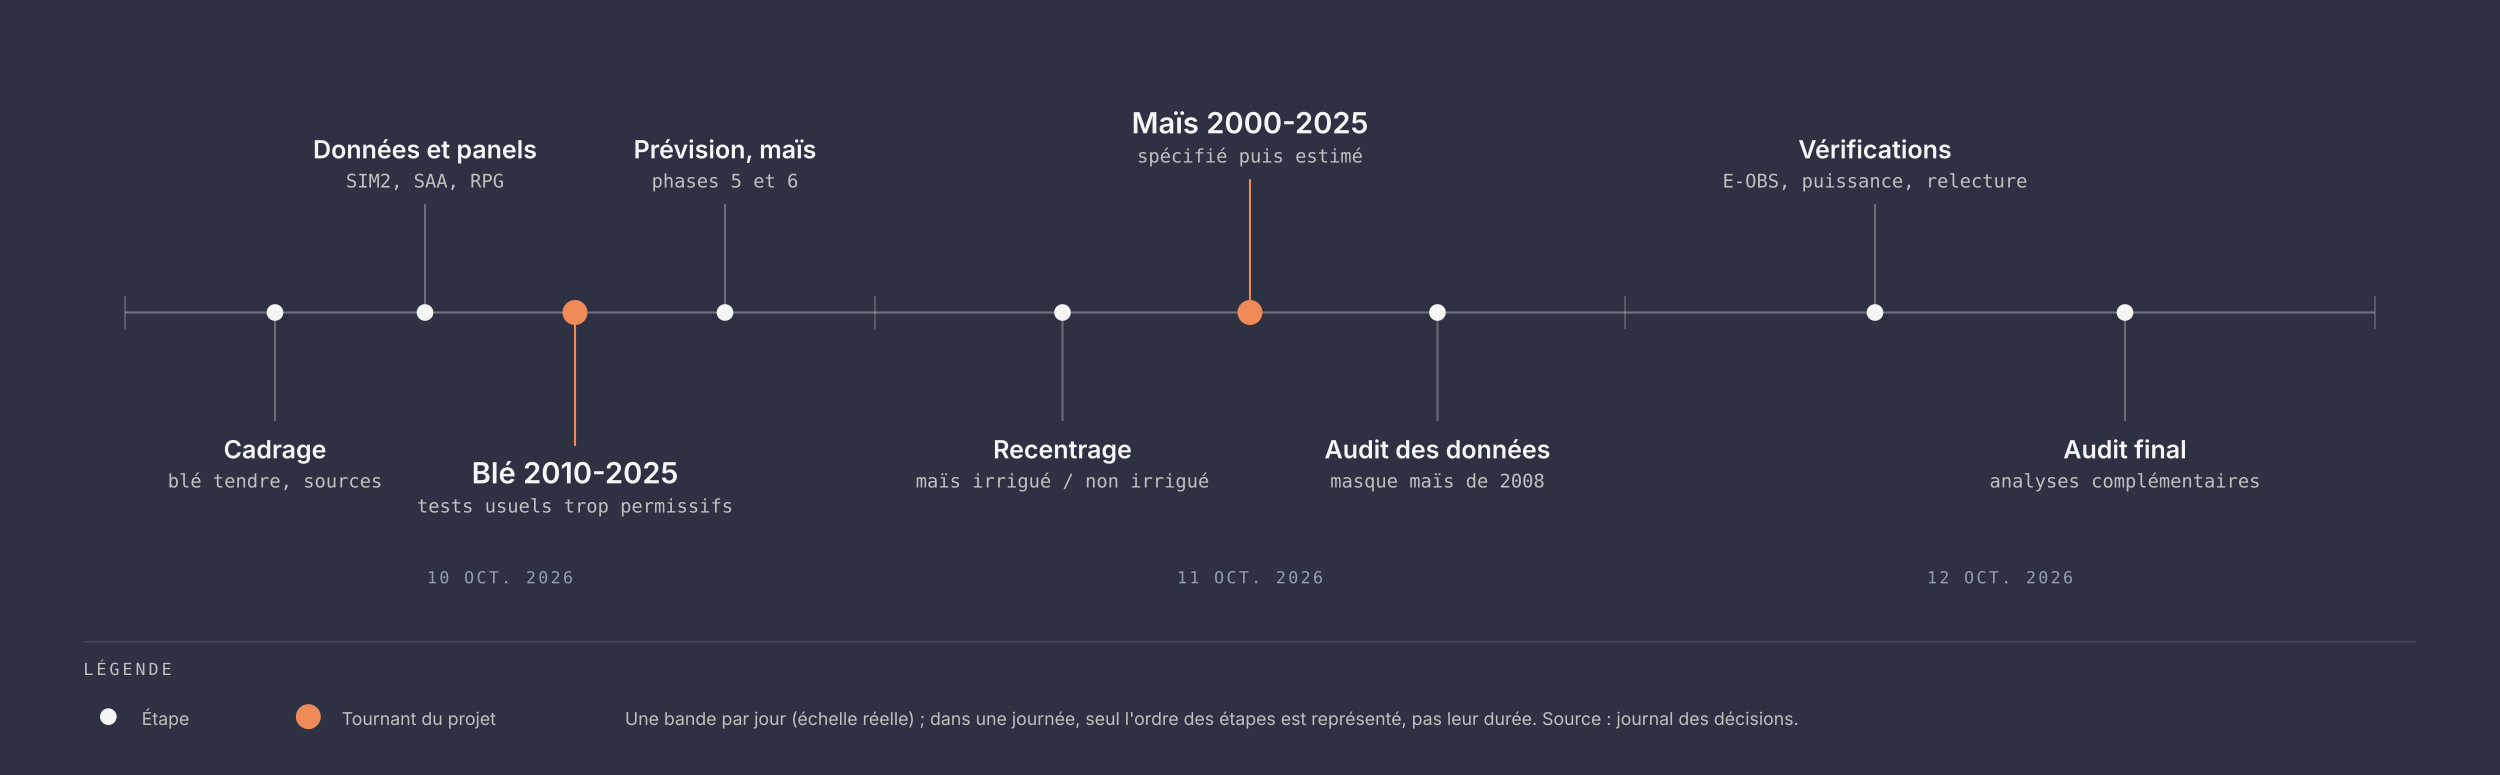
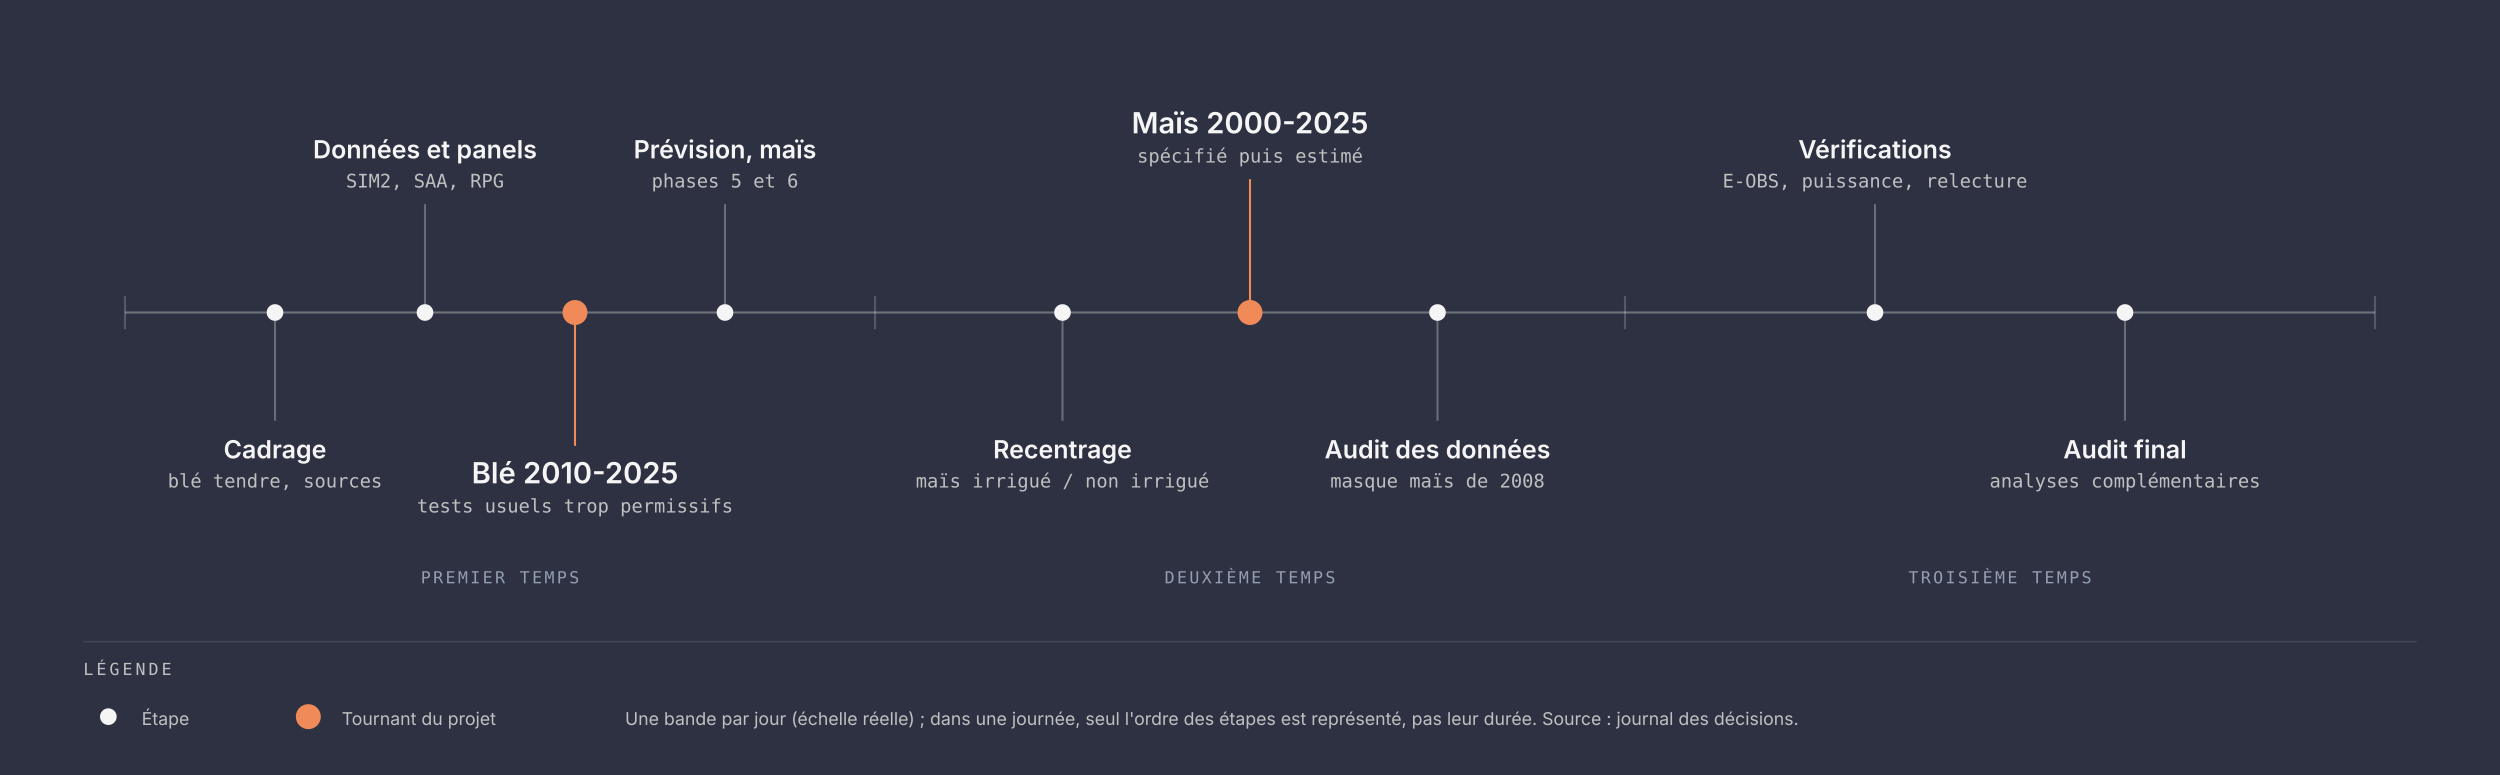
<svg xmlns="http://www.w3.org/2000/svg" viewBox="0 0 1200 372" width="1200" height="372" role="img" aria-labelledby="frise-projet-dark-title frise-projet-dark-desc">
  <style>.n{fill:#f5f5f5;font:600 12px 'Geist',system-ui,-apple-system,'Segoe UI',sans-serif;text-anchor:middle}.nb{fill:#f5f5f5;font:600 14px 'Geist',system-ui,-apple-system,'Segoe UI',sans-serif;text-anchor:middle}.s{fill:#bfc0c0;font:400 9px 'Geist Mono',ui-monospace,'SFMono-Regular',Menlo,Consolas,monospace;text-anchor:middle}.lab{font:400 8px 'Geist Mono',ui-monospace,'SFMono-Regular',Menlo,Consolas,monospace;letter-spacing:0.12em;text-anchor:middle}.d{font:400 8px 'Geist Mono',ui-monospace,'SFMono-Regular',Menlo,Consolas,monospace;letter-spacing:0.14em;text-anchor:middle}.lg{fill:#bfc0c0;font:400 8.5px 'Geist',system-ui,-apple-system,'Segoe UI',sans-serif}.lgh{fill:#bfc0c0;font:400 8px 'Geist Mono',ui-monospace,'SFMono-Regular',Menlo,Consolas,monospace;letter-spacing:0.18em}</style>
  <defs>
    <marker id="frise-projet-dark-arrow" markerWidth="8" markerHeight="6" refX="7" refY="3" orient="auto">
      <polygon points="0 0, 8 3, 0 6" fill="#bfc0c0" />
    </marker>
    <marker id="frise-projet-dark-arrow-accent" markerWidth="8" markerHeight="6" refX="7" refY="3" orient="auto">
      <polygon points="0 0, 8 3, 0 6" fill="#f08a59" />
    </marker>
  </defs>
  <rect width="1200" height="372" fill="#2d3142" />
  <line x1="60" y1="150" x2="1140" y2="150" stroke="rgba(191,192,192,0.45)" stroke-width="1" />
  <line x1="60.0" y1="142" x2="60.0" y2="158" stroke="rgba(245,245,245,0.20)" />
-   <text x="240.0" y="280" class="d" fill="#949eb2">10 OCT. 2026</text>
+   <text x="240.0" y="280" class="d" fill="#949eb2">PREMIER TEMPS</text>
  <line x1="420.0" y1="142" x2="420.0" y2="158" stroke="rgba(245,245,245,0.20)" />
-   <text x="600.0" y="280" class="d" fill="#949eb2">11 OCT. 2026</text>
+   <text x="600.0" y="280" class="d" fill="#949eb2">DEUXIÈME TEMPS</text>
  <line x1="780.0" y1="142" x2="780.0" y2="158" stroke="rgba(245,245,245,0.20)" />
-   <text x="960.0" y="280" class="d" fill="#949eb2">12 OCT. 2026</text>
+   <text x="960.0" y="280" class="d" fill="#949eb2">TROISIÈME TEMPS</text>
  <line x1="1140" y1="142" x2="1140" y2="158" stroke="rgba(245,245,245,0.20)" />
  <line x1="132.0" y1="150" x2="132.0" y2="202" stroke="rgba(245,245,245,0.30)" />
  <circle cx="132.0" cy="150" r="4" fill="#f5f5f5" />
  <text x="132.0" y="220" class="n">Cadrage</text>
  <text x="132.0" y="234" class="s">blé tendre, sources</text>
  <line x1="204.0" y1="98" x2="204.0" y2="150" stroke="rgba(245,245,245,0.30)" />
  <circle cx="204.0" cy="150" r="4" fill="#f5f5f5" />
  <text x="204.0" y="76" class="n">Données et panels</text>
  <text x="204.0" y="90" class="s">SIM2, SAA, RPG</text>
  <line x1="276.0" y1="150" x2="276.0" y2="214" stroke="#f08a59" />
  <circle cx="276.0" cy="150" r="6" fill="#f08a59" />
  <text x="276.0" y="232" class="nb">Blé 2010-2025</text>
  <text x="276.0" y="246" class="s">tests usuels trop permissifs</text>
  <line x1="348.0" y1="98" x2="348.0" y2="150" stroke="rgba(245,245,245,0.30)" />
  <circle cx="348.0" cy="150" r="4" fill="#f5f5f5" />
  <text x="348.0" y="76" class="n">Prévision, maïs</text>
  <text x="348.0" y="90" class="s">phases 5 et 6</text>
  <line x1="510.0" y1="150" x2="510.0" y2="202" stroke="rgba(245,245,245,0.30)" />
  <circle cx="510.0" cy="150" r="4" fill="#f5f5f5" />
  <text x="510.0" y="220" class="n">Recentrage</text>
  <text x="510.0" y="234" class="s">maïs irrigué / non irrigué</text>
  <line x1="600.0" y1="86" x2="600.0" y2="150" stroke="#f08a59" />
  <circle cx="600.0" cy="150" r="6" fill="#f08a59" />
  <text x="600.0" y="64" class="nb">Maïs 2000-2025</text>
  <text x="600.0" y="78" class="s">spécifié puis estimé</text>
  <line x1="690.0" y1="150" x2="690.0" y2="202" stroke="rgba(245,245,245,0.30)" />
  <circle cx="690.0" cy="150" r="4" fill="#f5f5f5" />
  <text x="690.0" y="220" class="n">Audit des données</text>
  <text x="690.0" y="234" class="s">masque maïs de 2008</text>
  <line x1="900.0" y1="98" x2="900.0" y2="150" stroke="rgba(245,245,245,0.30)" />
  <circle cx="900.0" cy="150" r="4" fill="#f5f5f5" />
  <text x="900.0" y="76" class="n">Vérifications</text>
  <text x="900.0" y="90" class="s">E-OBS, puissance, relecture</text>
  <line x1="1020.0" y1="150" x2="1020.0" y2="202" stroke="rgba(245,245,245,0.30)" />
  <circle cx="1020.0" cy="150" r="4" fill="#f5f5f5" />
  <text x="1020.0" y="220" class="n">Audit final</text>
  <text x="1020.0" y="234" class="s">analyses complémentaires</text>
  <line x1="40" y1="308" x2="1160" y2="308" stroke="rgba(245,245,245,0.10)" stroke-width="0.8" />
  <text x="40" y="324" class="lgh">LÉGENDE</text>
  <circle cx="52" cy="344" r="4" fill="#f5f5f5" />
  <text x="68" y="348" class="lg">Étape</text>
  <circle cx="148" cy="344" r="6" fill="#f08a59" />
  <text x="164" y="348" class="lg">Tournant du projet</text>
  <text x="300" y="348" class="lg" font-style="italic">Une bande par jour (échelle réelle) ; dans une journée, seul l'ordre des étapes est représenté, pas leur durée. Source : journal des décisions.</text>
</svg>
